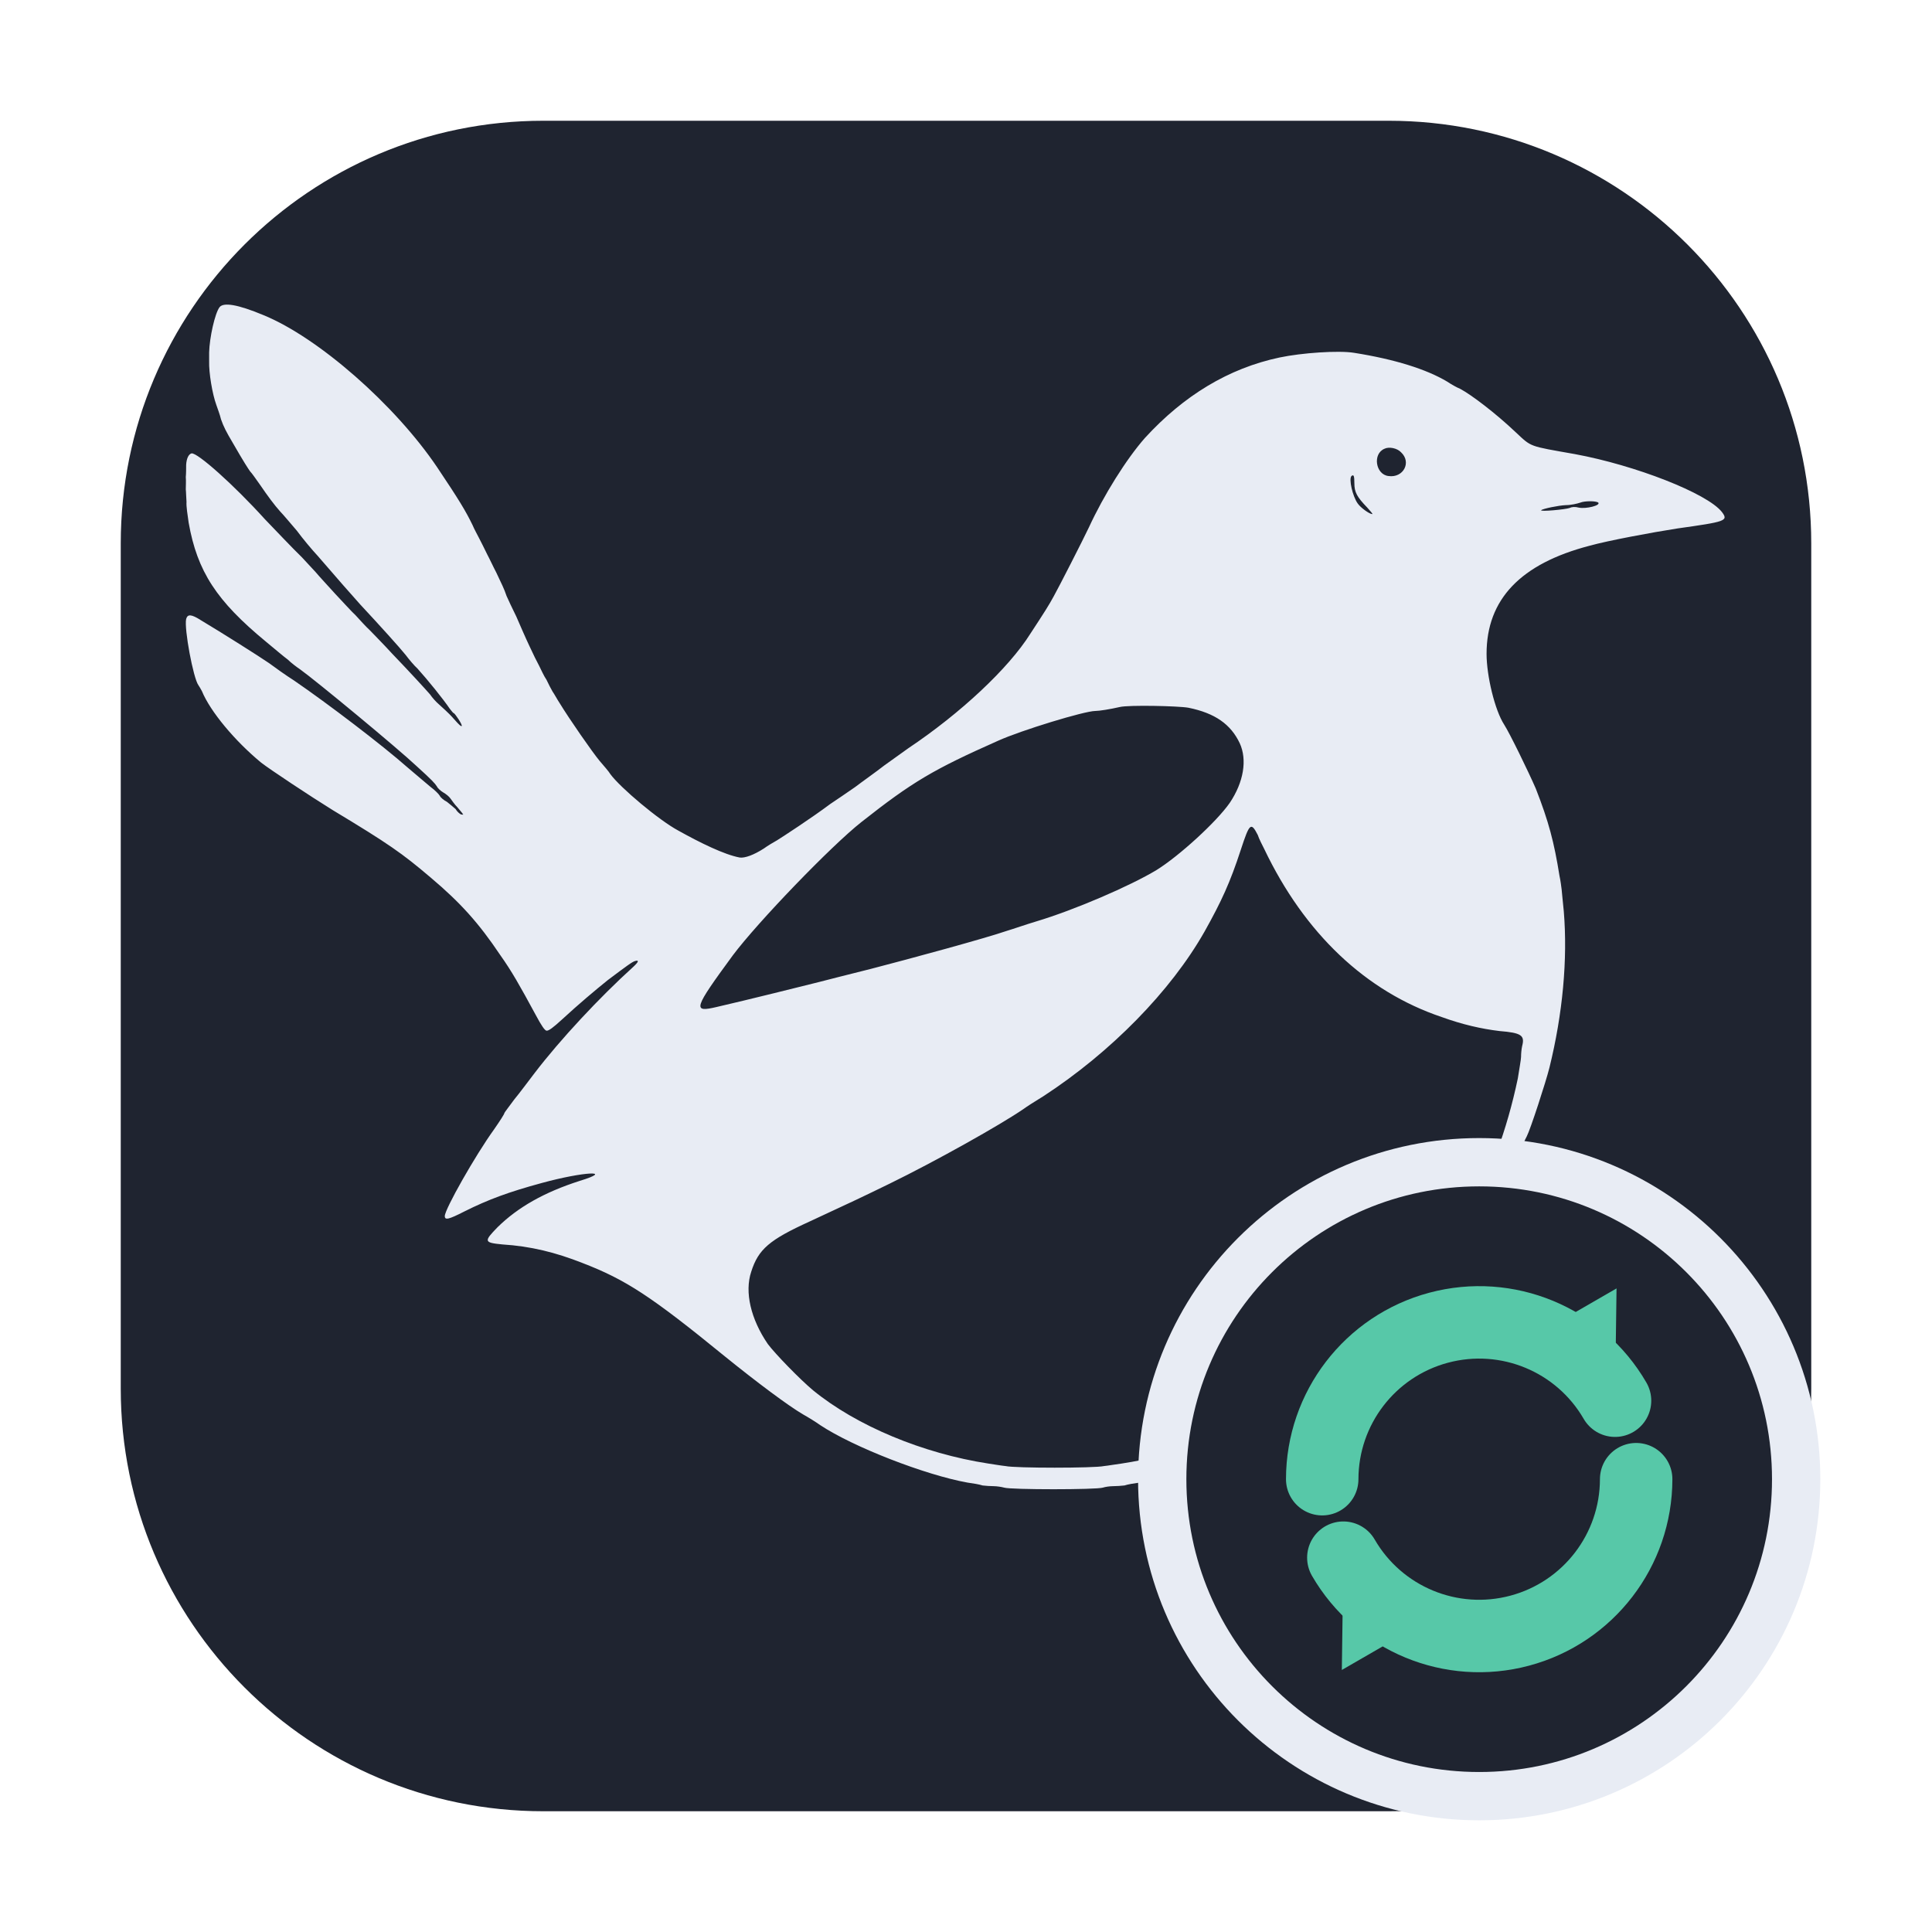
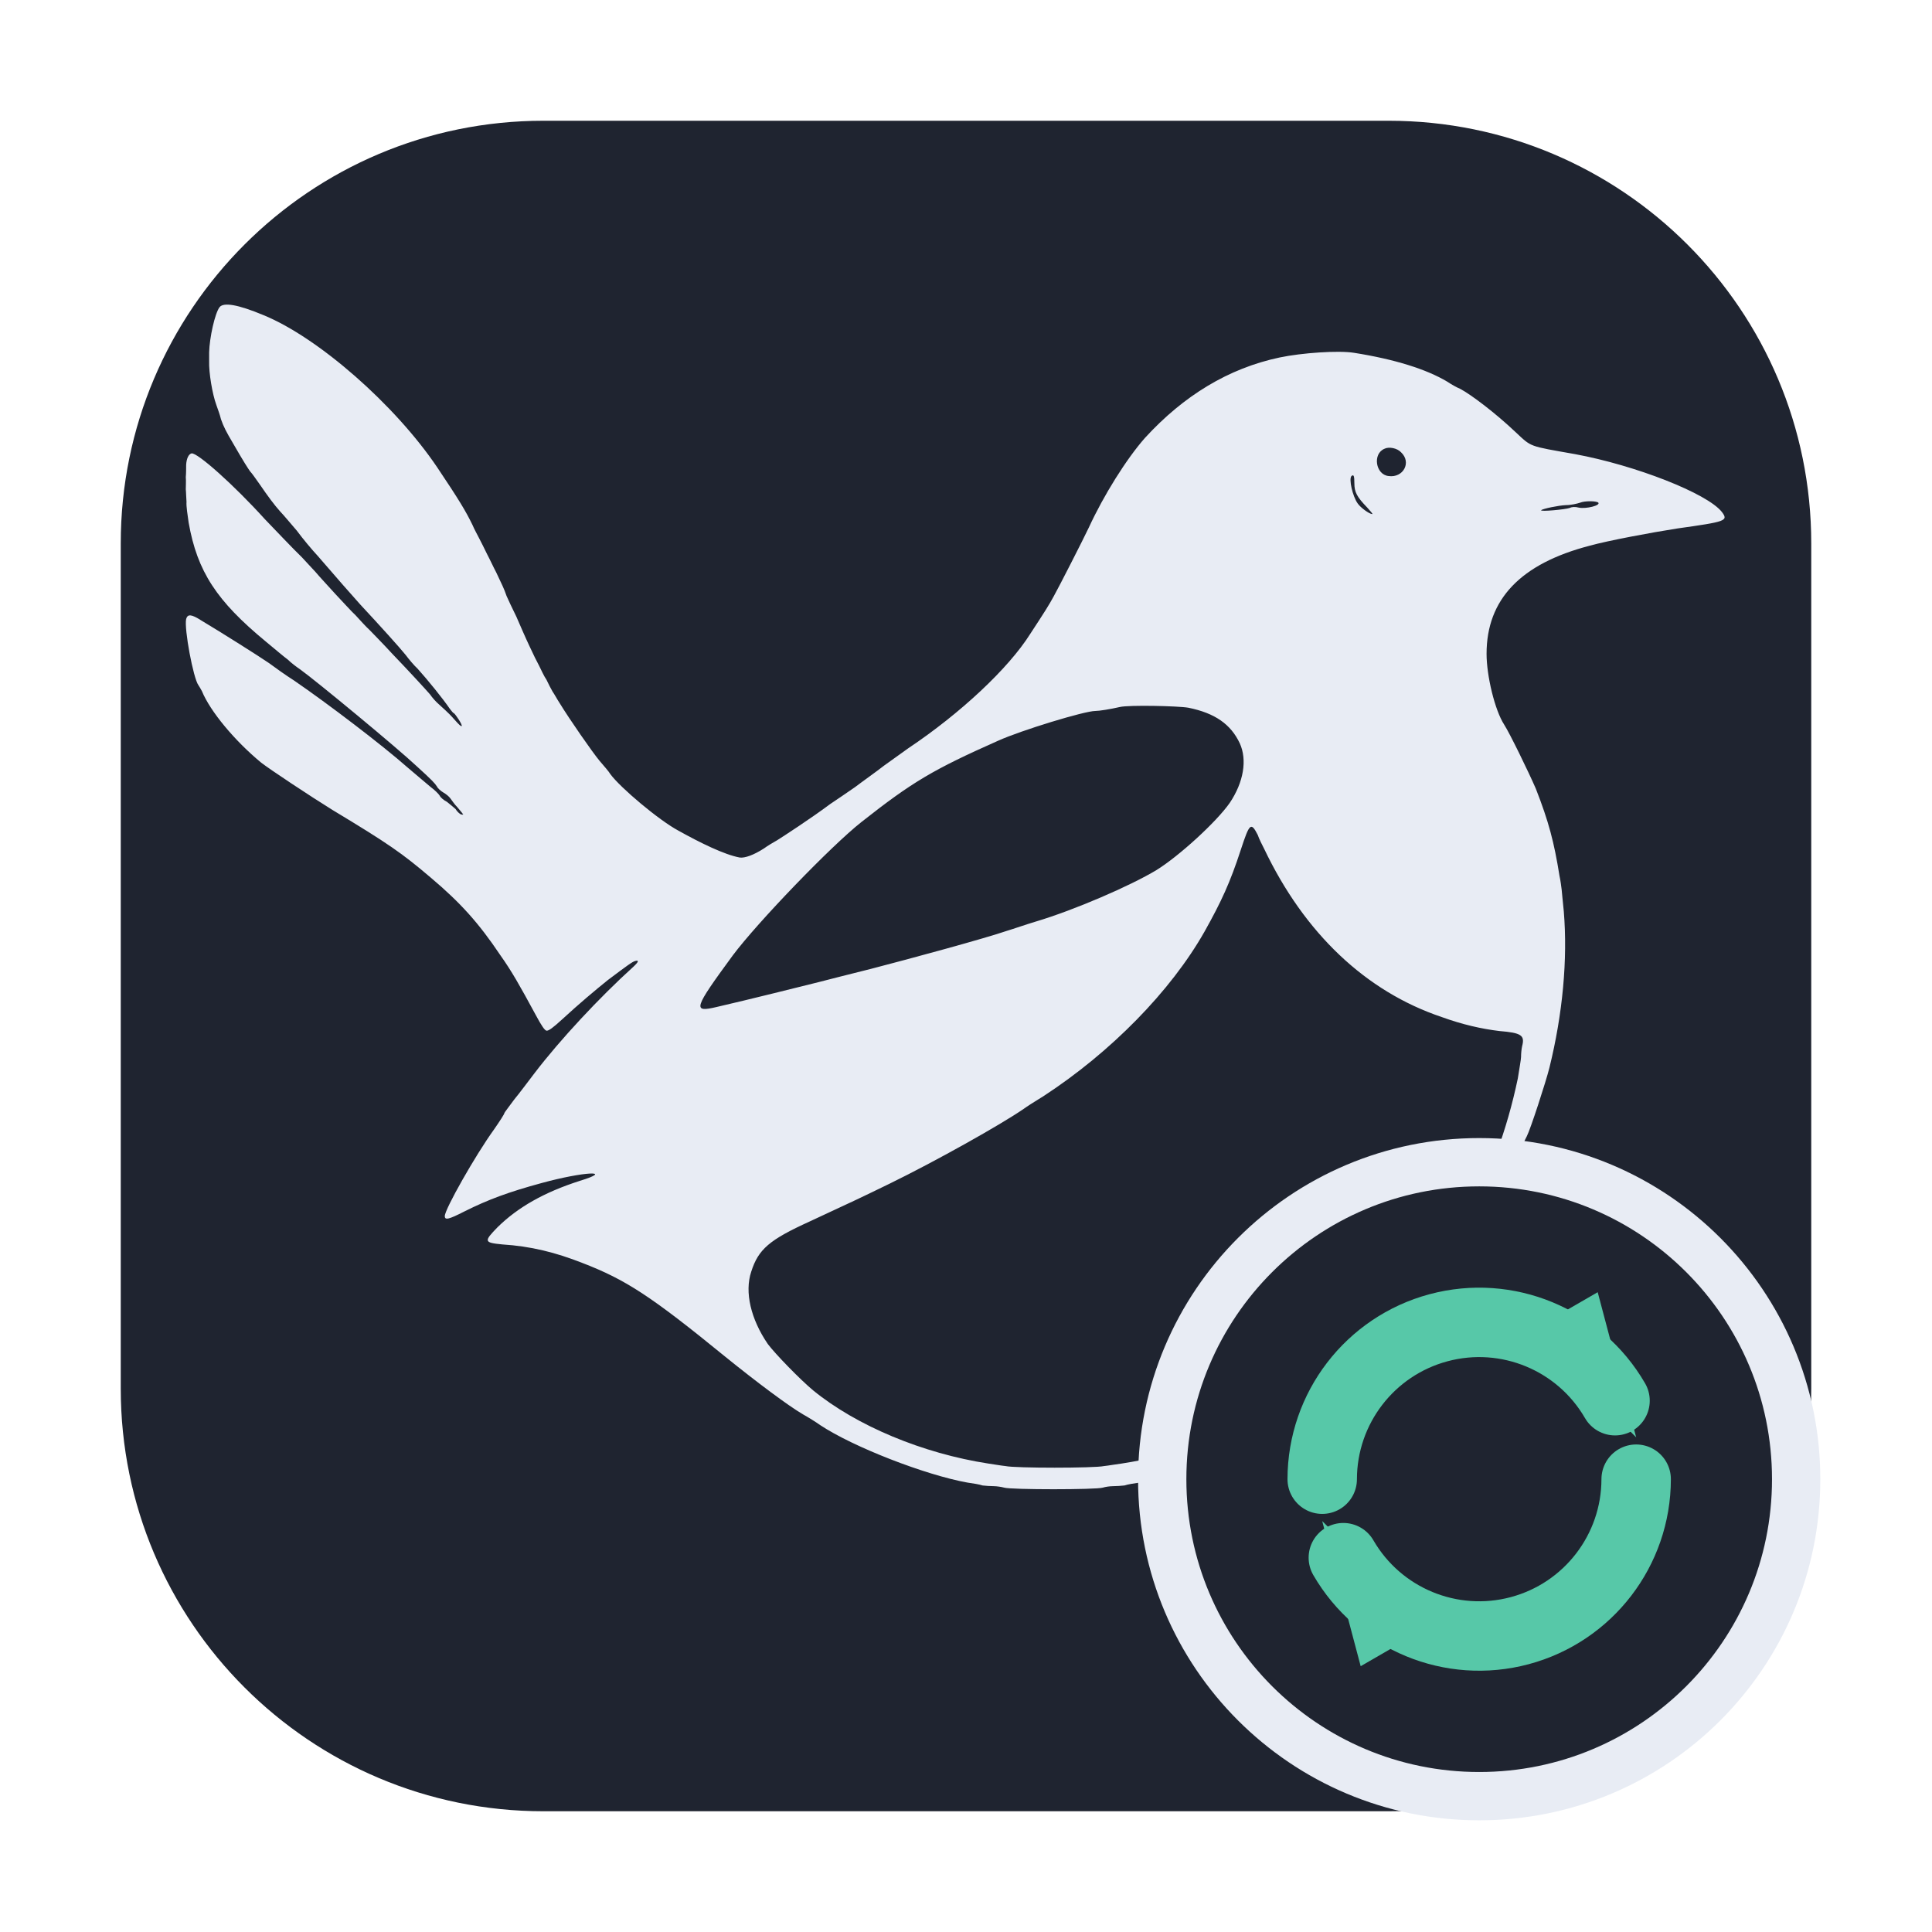
<svg xmlns="http://www.w3.org/2000/svg" viewBox="0 0 64 64">
  <rect x="4" y="4" width="56" height="56" rx="14" fill="#1f2430" />
  <g transform="translate(5.5 3.5) scale(1.19)">
    <path fill="#e8ecf4" fill-rule="evenodd" d="M1.49 5.61C1.36 5.78 1.21 6.46 1.2 6.87C1.2 6.91 1.2 7.02 1.2 7.11C1.19 7.44 1.29 8.03 1.4 8.33C1.43 8.42 1.5 8.6 1.53 8.73C1.6 8.93 1.67 9.07 1.86 9.39C2.17 9.93 2.29 10.11 2.34 10.18C2.39 10.23 2.5 10.39 2.6 10.53C2.84 10.88 3.01 11.11 3.18 11.3C3.25 11.37 3.46 11.62 3.64 11.83C3.81 12.06 4.07 12.37 4.22 12.53C4.71 13.1 5.22 13.68 5.41 13.89C5.96 14.48 6.51 15.09 6.67 15.29C6.76 15.41 6.91 15.59 7 15.67C7.28 15.98 7.71 16.51 7.9 16.79C7.95 16.85 7.99 16.91 8.01 16.91C8.05 16.93 8.26 17.24 8.23 17.27C8.21 17.28 8.17 17.25 8.02 17.08C7.94 16.99 7.89 16.93 7.59 16.66C7.52 16.6 7.41 16.48 7.35 16.39C7.22 16.24 6.77 15.75 6.29 15.25C6.17 15.12 6.02 14.96 5.96 14.9C5.9 14.84 5.77 14.7 5.67 14.6C5.56 14.5 5.39 14.31 5.28 14.19C5.16 14.08 4.91 13.8 4.71 13.59C4.52 13.38 4.26 13.1 4.16 12.98C4.05 12.86 3.88 12.68 3.78 12.57C3.54 12.34 3.03 11.8 2.75 11.51C1.89 10.56 0.87 9.65 0.71 9.68C0.63 9.7 0.57 9.82 0.56 10C0.56 10.09 0.56 10.24 0.55 10.34C0.56 10.44 0.55 10.6 0.55 10.68C0.56 10.76 0.56 10.92 0.57 11.03C0.56 11.15 0.6 11.4 0.63 11.61C0.87 12.97 1.41 13.79 2.78 14.92C3.01 15.11 3.28 15.34 3.39 15.42C3.48 15.51 3.64 15.63 3.73 15.69C4.19 16.02 6.45 17.89 6.98 18.39C7.41 18.78 7.48 18.86 7.54 18.95C7.56 19 7.65 19.08 7.72 19.12C7.79 19.16 7.88 19.23 7.92 19.29C7.95 19.33 8.03 19.45 8.11 19.53C8.18 19.62 8.26 19.7 8.26 19.72C8.29 19.74 8.27 19.74 8.21 19.73C8.17 19.71 8.1 19.65 8.06 19.58C8 19.53 7.9 19.44 7.82 19.38C7.74 19.34 7.64 19.26 7.62 19.21C7.59 19.16 7.48 19.05 7.37 18.97C7.26 18.88 6.97 18.63 6.72 18.42C6.03 17.81 4.51 16.65 3.56 16C3.34 15.86 3.03 15.64 2.87 15.52C2.61 15.34 1.55 14.67 0.98 14.33C0.7 14.15 0.6 14.15 0.56 14.29C0.5 14.56 0.76 15.94 0.9 16.13C0.92 16.16 0.97 16.24 1 16.3C1.23 16.86 1.91 17.68 2.65 18.29C2.88 18.47 4.01 19.22 4.64 19.61C6.2 20.55 6.57 20.81 7.37 21.49C8.2 22.19 8.71 22.76 9.3 23.64C9.62 24.09 9.84 24.48 10.29 25.31C10.45 25.61 10.54 25.74 10.59 25.75C10.65 25.76 10.78 25.66 11.01 25.45C11.51 24.99 11.94 24.63 12.3 24.34C12.82 23.95 12.98 23.83 13.06 23.81C13.17 23.78 13.16 23.83 13.01 23.97C12.07 24.82 10.97 26 10.26 26.93C10.09 27.15 9.84 27.49 9.69 27.67C9.55 27.86 9.42 28.03 9.42 28.04C9.42 28.07 9.29 28.27 9.13 28.5C8.61 29.22 7.76 30.72 7.76 30.91C7.76 31.03 7.86 31.01 8.31 30.78C8.97 30.45 9.54 30.24 10.46 29.99C11.63 29.67 12.5 29.63 11.52 29.93C10.52 30.25 9.79 30.67 9.23 31.22C8.84 31.62 8.85 31.65 9.36 31.7C10.15 31.75 10.84 31.92 11.6 32.22C12.79 32.68 13.49 33.13 15.56 34.82C16.45 35.54 17.32 36.19 17.73 36.43C17.89 36.52 18.1 36.65 18.21 36.73C19.13 37.34 21.14 38.12 22.31 38.33C22.46 38.35 22.64 38.38 22.73 38.41C22.81 38.42 22.95 38.43 23.05 38.43C23.12 38.43 23.26 38.45 23.33 38.47C23.51 38.53 25.9 38.53 26.08 38.47C26.14 38.45 26.27 38.43 26.36 38.43C26.45 38.43 26.6 38.42 26.68 38.41C26.77 38.38 26.95 38.35 27.1 38.33C28.26 38.13 30.25 37.37 31.32 36.7C31.48 36.6 31.71 36.46 31.82 36.39C32.11 36.21 33.13 35.44 33.4 35.2C34.17 34.51 35.47 33.05 35.77 32.55C35.81 32.49 35.98 32.23 36.15 31.99C36.3 31.75 36.52 31.43 36.6 31.28C36.69 31.12 36.81 30.91 36.88 30.79C37.09 30.45 37.49 29.63 37.64 29.23C37.72 29.03 37.83 28.78 37.88 28.69C37.98 28.5 38.41 27.18 38.51 26.78C38.88 25.28 39.02 23.77 38.91 22.43C38.88 22.17 38.86 21.89 38.85 21.82C38.84 21.75 38.82 21.57 38.79 21.44C38.64 20.5 38.49 19.93 38.13 19.01C37.93 18.55 37.41 17.48 37.25 17.23C36.99 16.83 36.76 15.87 36.76 15.26C36.76 13.74 37.71 12.75 39.63 12.25C40.13 12.11 41.36 11.88 42.07 11.77C43.42 11.58 43.5 11.56 43.31 11.31C42.9 10.79 40.9 10.01 39.22 9.7C37.92 9.47 38.02 9.51 37.57 9.09C37.01 8.56 36.34 8.05 36.02 7.88C35.94 7.85 35.78 7.76 35.66 7.68C35.09 7.34 34.21 7.06 33.07 6.88C32.64 6.81 31.62 6.88 31 7.01C29.58 7.31 28.33 8.07 27.25 9.25C26.73 9.84 26.1 10.85 25.69 11.74C25.53 12.08 24.84 13.43 24.71 13.66C24.58 13.9 24.46 14.09 24.06 14.7C23.45 15.67 22.11 16.92 20.66 17.89C20.52 17.99 20.23 18.2 19.99 18.37C19.76 18.55 19.39 18.81 19.18 18.97C18.96 19.12 18.66 19.33 18.49 19.44C17.97 19.83 17.17 20.35 17.01 20.45C16.92 20.5 16.75 20.6 16.64 20.68C16.36 20.86 16.11 20.95 15.97 20.93C15.54 20.85 14.87 20.52 14.26 20.18C13.72 19.89 12.65 18.99 12.37 18.61C12.33 18.54 12.19 18.38 12.07 18.24C11.87 18 11.23 17.08 10.95 16.62C10.89 16.53 10.81 16.38 10.76 16.31C10.72 16.24 10.64 16.09 10.59 15.98C10.52 15.88 10.44 15.7 10.39 15.6C10.34 15.51 10.21 15.25 10.11 15.03C10.01 14.82 9.85 14.45 9.75 14.22C9.64 14 9.52 13.74 9.48 13.65C9.41 13.44 9.34 13.31 9.19 12.99C9.12 12.86 9.01 12.62 8.94 12.49C8.87 12.35 8.77 12.14 8.72 12.05C8.67 11.95 8.58 11.79 8.53 11.67C8.34 11.28 8.16 10.98 7.55 10.07C6.37 8.32 4.23 6.45 2.71 5.83C1.99 5.53 1.6 5.47 1.49 5.61ZM34.38 9.65C34.68 9.93 34.44 10.37 34.03 10.31C33.67 10.27 33.58 9.69 33.92 9.55C34.04 9.49 34.27 9.53 34.38 9.65ZM33.08 10.51C33.08 10.76 33.15 10.89 33.44 11.19C33.53 11.29 33.6 11.37 33.58 11.37C33.5 11.37 33.25 11.19 33.17 11.07C33.03 10.87 32.92 10.39 33 10.31C33.06 10.26 33.08 10.3 33.08 10.51ZM39.87 11.05C39.94 11.13 39.53 11.23 39.33 11.19C39.22 11.16 39.13 11.17 39.07 11.2C38.96 11.24 38.24 11.31 38.28 11.26C38.33 11.22 38.75 11.13 38.97 11.12C39.11 11.12 39.28 11.08 39.37 11.05C39.49 11 39.81 11 39.87 11.05ZM28.46 16.76C29.2 16.91 29.64 17.22 29.89 17.75C30.1 18.21 30 18.83 29.61 19.41C29.24 19.94 28.2 20.89 27.57 21.28C26.84 21.72 25.29 22.39 24.22 22.71C23.95 22.79 23.58 22.92 23.41 22.97C22.8 23.18 20.74 23.74 19.62 24.03C18.99 24.19 18.34 24.35 18.16 24.4C17.84 24.48 16.12 24.91 15.33 25.09C14.65 25.25 14.68 25.15 15.78 23.65C16.47 22.73 18.51 20.61 19.36 19.94C20.78 18.82 21.36 18.48 23.16 17.68C23.8 17.39 25.57 16.85 25.87 16.85C25.98 16.85 26.29 16.8 26.55 16.74C26.8 16.68 28.18 16.71 28.46 16.76ZM30.39 20.3C30.43 20.42 30.52 20.59 30.57 20.69C31.69 23.04 33.4 24.66 35.51 25.37C36.09 25.58 36.62 25.7 37.12 25.76C37.73 25.81 37.83 25.88 37.75 26.18C37.73 26.27 37.72 26.4 37.72 26.48C37.72 26.55 37.67 26.82 37.63 27.08C37.33 28.51 36.84 29.86 36.16 31.02C36.06 31.19 35.92 31.44 35.84 31.57C35.65 31.93 35.15 32.61 34.63 33.24C32.64 35.63 29.63 37.34 26.6 37.8C26.44 37.82 26.22 37.86 26.11 37.87C25.84 37.93 23.63 37.93 23.37 37.87C23.26 37.86 23.03 37.82 22.89 37.8C21.07 37.52 19.22 36.75 18.01 35.76C17.65 35.46 16.96 34.75 16.75 34.47C16.28 33.78 16.1 33.03 16.29 32.46C16.49 31.83 16.8 31.57 17.92 31.06C19.13 30.5 19.38 30.38 20.14 30.01C21.43 29.38 23.23 28.37 23.87 27.93C23.95 27.87 24.2 27.71 24.43 27.57C26.3 26.35 27.97 24.65 28.91 22.99C29.38 22.15 29.62 21.63 29.92 20.71C30.16 19.98 30.2 19.93 30.39 20.3Z" />
  </g>
  <g>
    <circle cx="49" cy="49" r="10.5" fill="#1f2430" stroke="#e8ecf4" stroke-width="1.6" />
-     <path d="M43.80 49.00A5.2 5.2 0 0 1 53.50 46.40" fill="none" stroke="#57c8a8" stroke-width="2.4" stroke-linecap="round" />
-     <path d="M54.20 49.00A5.2 5.2 0 0 1 44.50 51.60" fill="none" stroke="#57c8a8" stroke-width="2.4" stroke-linecap="round" />
-     <path d="M53.50 46.40L50.26 44.58L53.55 42.68Z" fill="#57c8a8" />
-     <path d="M44.50 51.60L47.74 53.42L44.45 55.32Z" fill="#57c8a8" />
+     <path d="M43.80 49.00A5.2 5.2 0 0 1 53.50 46.40" fill="none" stroke="#57c8a8" stroke-width="2.3" stroke-linecap="round" />
+     <path d="M54.20 49.00A5.2 5.2 0 0 1 44.50 51.60" fill="none" stroke="#57c8a8" stroke-width="2.3" stroke-linecap="round" />
+     <path d="M1.4 0L-3.4 -1.3L-3.4 1.3Z" fill="#57c8a8" transform="translate(53.50 46.40) rotate(60)" />
+     <path d="M1.4 0L-3.4 -1.3L-3.4 1.3Z" fill="#57c8a8" transform="translate(44.50 51.60) rotate(-120)" />
  </g>
</svg>
